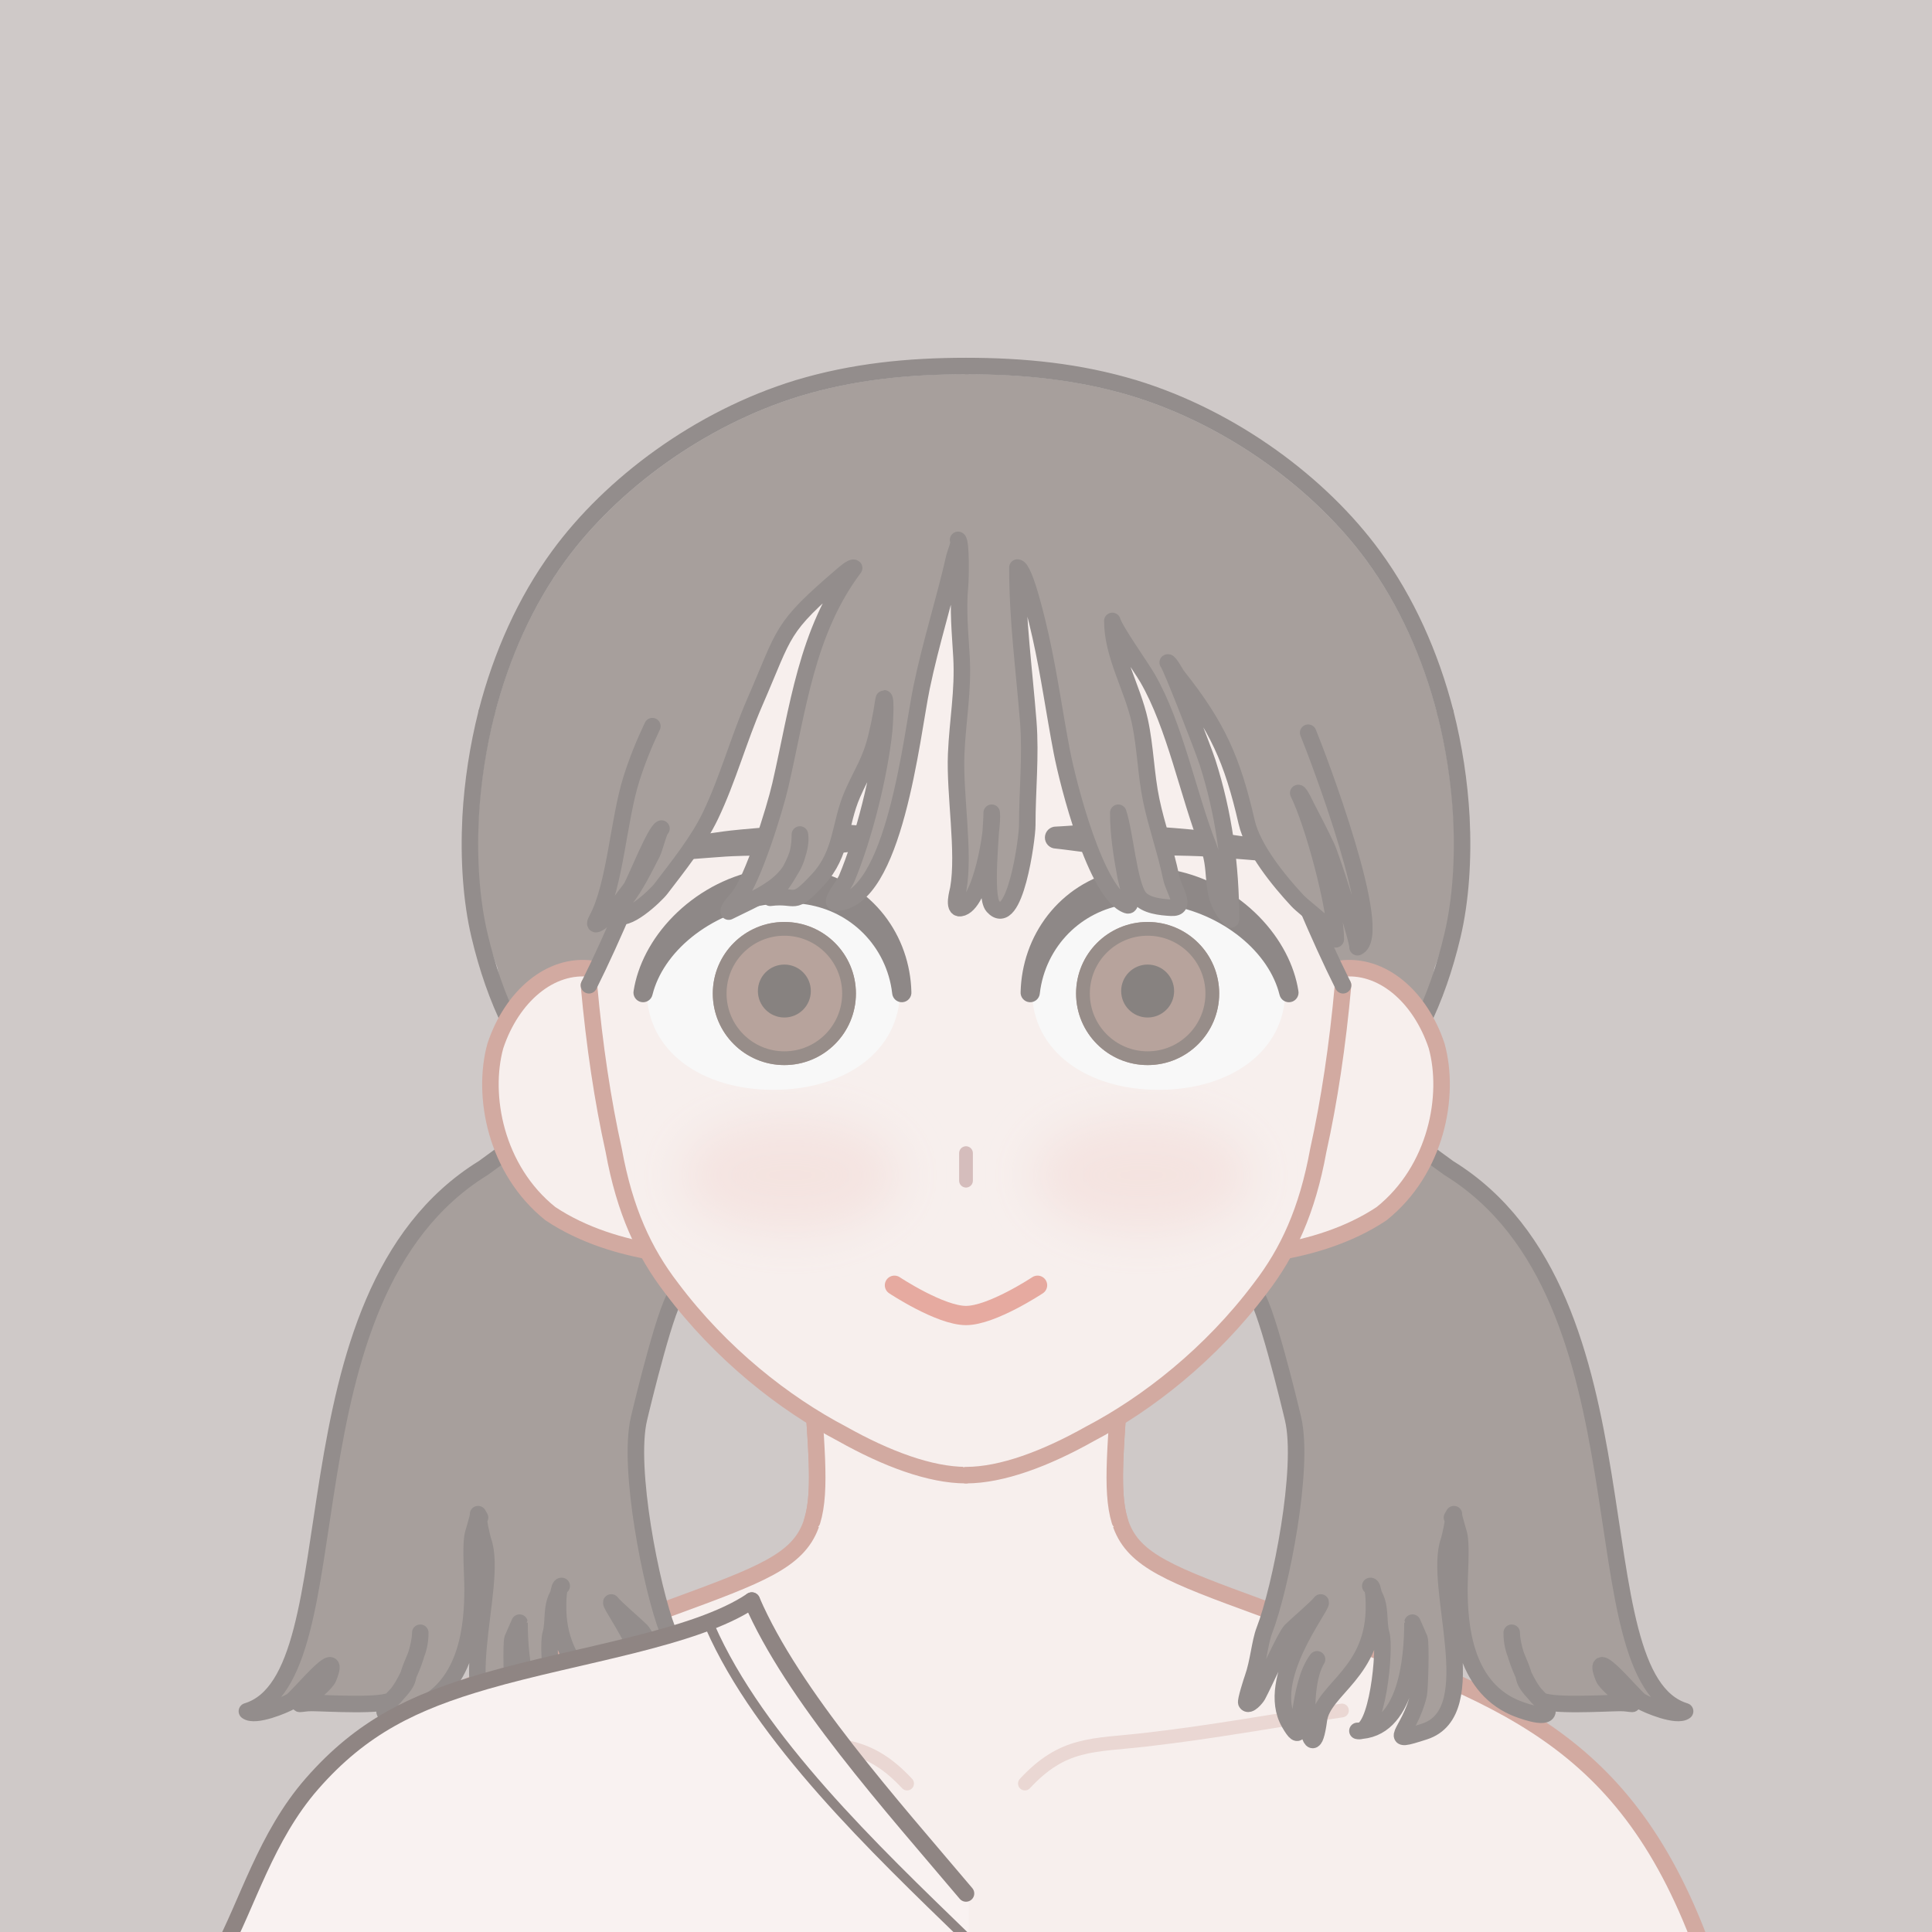
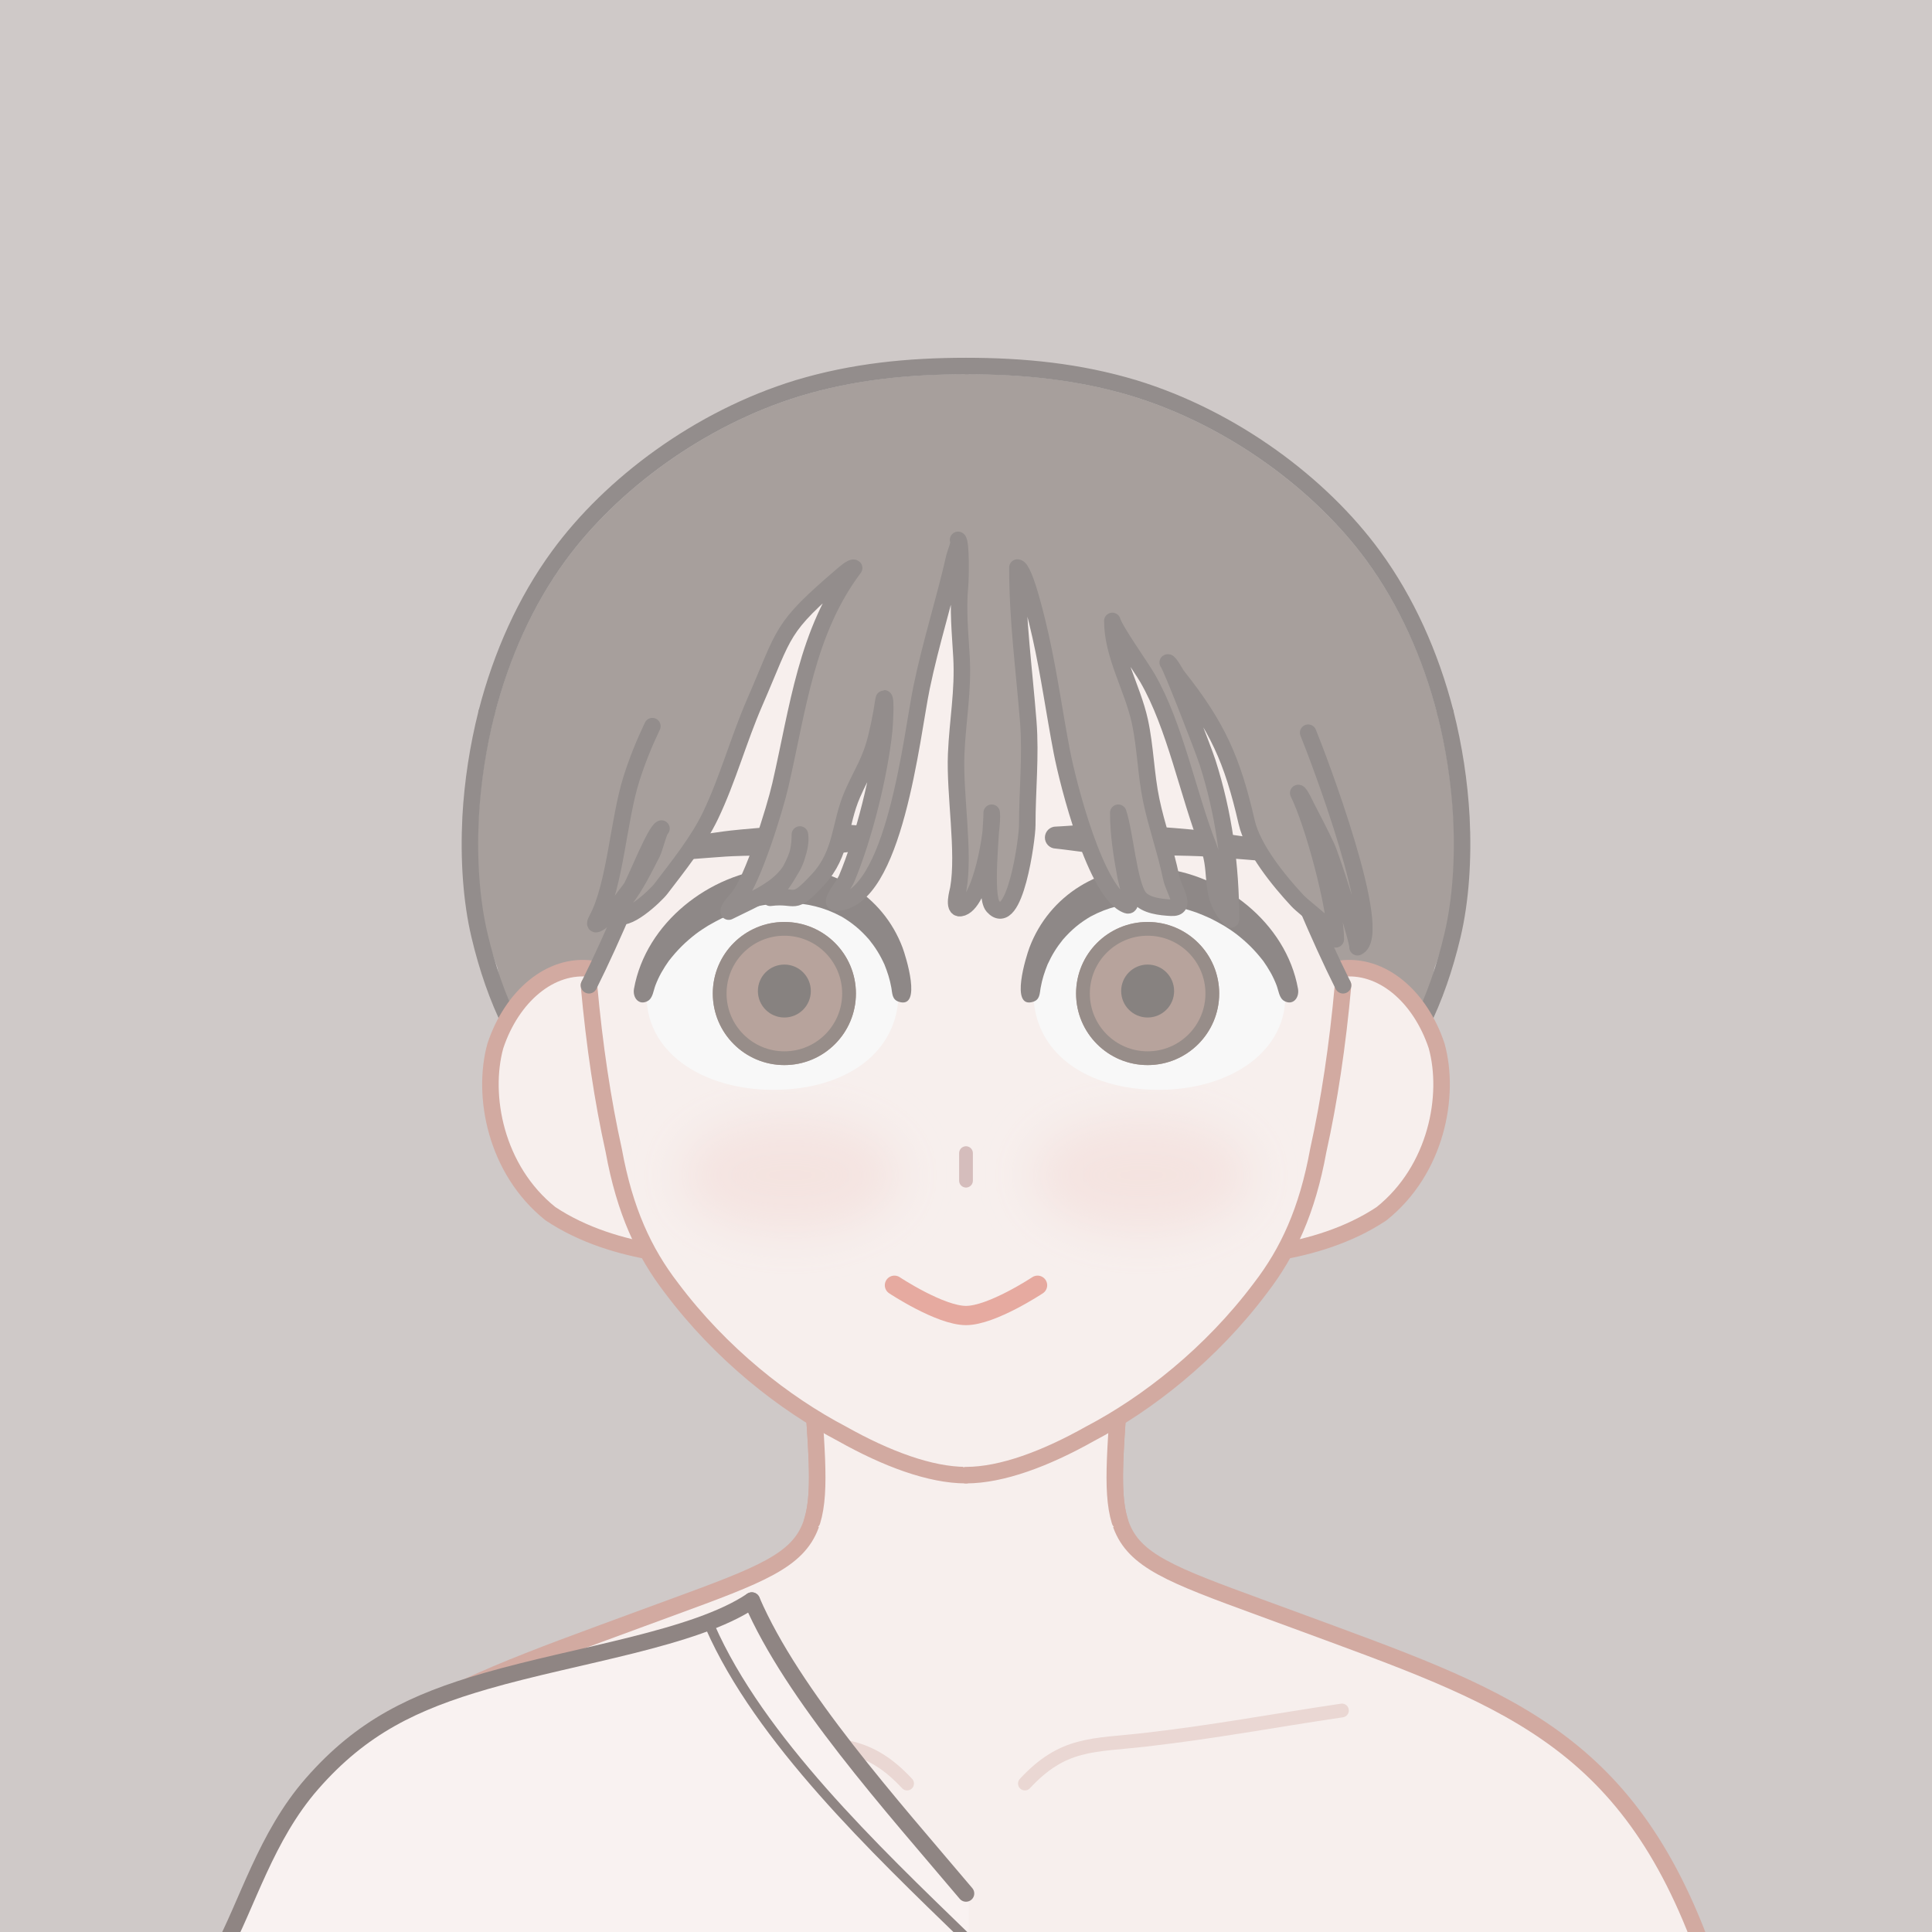
<svg xmlns="http://www.w3.org/2000/svg" width="702" height="702" viewBox="0 0 702 702">
  <g id="_ref">
    <g opacity="0.5">
      <defs>
        <clipPath id="makeup-blush-clip-path-31">
          <path d="M215.154 389.2 L359.154 389.2 L359.154 464.8 L215.154 464.8 Z" />
        </clipPath>
        <filter id="makeup-blush-filter-11" filterUnits="userSpaceOnUse" x="218.154" y="377" width="138" height="100" color-interpolation-filters="sRGB">
          <feGaussianBlur in="SourceGraphic" stdDeviation="9" color-interpolation-filters="linearRGB" />
        </filter>
        <clipPath id="cg-eye1">
-           <path d="M242 360 C242 338 262 326 288 326 C314 326 334 338 334 360 C334 382 314 396 288 396 C262 396 242 382 242 360 Z" fill="#ffffff" />
+           <path d="M242 360 C243.178 339.672 274.345 322.672 291.667 322.167 C315.335 321.476 333.5 338.667 333.5 360.667 C333.5 382.667 314 396 288 396 C262 396 240.727 381.963 242 360 Z" fill="#ffffff" />
        </clipPath>
      </defs>
      <rect width="702" height="702" fill="#ada19f" />
      <g data-layer="body">
        <g>
          <g>
            <path d="M295.671 489.536 C295.86 492.716 296.144 496.116 296.464 499.642 C297.826 514.657 301.926 539.769 294.878 553.441 C290.261 562.398 280.92 569.129 263.403 576.878 C201.389 604.31 121.546 617.454 90.97 686.317 C84.138 701.704 75.573 709.986 91.684 710.505 C172.929 713.121 257.936 710.936 339.784 711.863 C343.856 711.909 347.928 711.955 352 712 L352 490 C333.295 490 314.238 489.776 295.671 489.536 Z" fill="#fdeeea" />
            <path d="M82.239 710.936 C110.769 630.434 156.416 616.431 231.1 588.839 C305.46 561.366 299.091 568.122 294.374 492.286 C294.334 491.649 294.298 491.019 294.267 490.397" fill="none" stroke="#b46352" stroke-width="6" stroke-linecap="round" stroke-linejoin="round" />
            <path d="M214.397 621.514 C239.223 625.184 260.265 629.212 285.965 632.16 C304.952 634.337 315.621 632.997 329.595 648.055" fill="none" stroke="#b46352" stroke-width="5" stroke-linecap="round" opacity="0.35" />
          </g>
        </g>
        <g transform="translate(702 0) scale(-1 1)">
          <g>
            <path d="M295.671 489.536 C295.86 492.716 296.144 496.116 296.464 499.642 C297.826 514.657 301.926 539.769 294.878 553.441 C290.261 562.398 280.92 569.129 263.403 576.878 C201.389 604.31 121.546 617.454 90.97 686.317 C84.138 701.704 75.573 709.986 91.684 710.505 C172.929 713.121 257.936 710.936 339.784 711.863 C343.856 711.909 347.928 711.955 352 712 L352 490 C333.295 490 314.238 489.776 295.671 489.536 Z" fill="#fdeeea" />
            <path d="M82.239 710.936 C110.769 630.434 156.416 616.431 231.1 588.839 C305.46 561.366 299.091 568.122 294.374 492.286 C294.334 491.649 294.298 491.019 294.267 490.397" fill="none" stroke="#b46352" stroke-width="6" stroke-linecap="round" stroke-linejoin="round" />
            <path d="M214.397 621.514 C239.223 625.184 260.265 629.212 285.965 632.16 C304.952 634.337 315.621 632.997 329.595 648.055" fill="none" stroke="#b46352" stroke-width="5" stroke-linecap="round" opacity="0.35" />
          </g>
        </g>
      </g>
      <g data-layer="skinNeck">
        <g>
          <g>
            <path d="M296.464 499.642 C296.144 496.116 295.86 492.716 295.671 489.536 C314.238 489.776 333.295 490 352 490 L352 562.636 L351.354 562.564 L345.706 561.869 C333.876 560.36 321.926 558.6 310.081 557.018 C306.575 556.55 293.84 555.879 295.498 552.147 C301.677 538.233 297.784 514.195 296.464 499.642 Z" fill="#fdeeea" />
            <path d="M295.107 552.726 C298.619 541.358 296.351 524.081 294.374 492.286" fill="none" stroke="#b46352" stroke-width="6" stroke-linecap="round" stroke-linejoin="round" />
          </g>
        </g>
        <g transform="translate(702 0) scale(-1 1)">
          <g>
            <path d="M296.464 499.642 C296.144 496.116 295.86 492.716 295.671 489.536 C314.238 489.776 333.295 490 352 490 L352 562.636 L351.354 562.564 L345.706 561.869 C333.876 560.36 321.926 558.6 310.081 557.018 C306.575 556.55 293.84 555.879 295.498 552.147 C301.677 538.233 297.784 514.195 296.464 499.642 Z" fill="#fdeeea" />
            <path d="M295.107 552.726 C298.619 541.358 296.351 524.081 294.374 492.286" fill="none" stroke="#b46352" stroke-width="6" stroke-linecap="round" stroke-linejoin="round" />
          </g>
        </g>
      </g>
-       <g data-layer="hairMid">
-         <g>
-           <g>
-             <path d="M246.346 470.051 C252.058 457.884 251.33 448.199 243.07 434.669 C238.956 426.719 237.325 420.839 228.711 415.289 C206.623 401.069 195.92 409.499 175.625 424.389 C99.328 471.409 130.552 609.403 89.711 621.793 C92.696 624.063 103.403 619.583 105.822 618.153 C108.255 616.713 124.757 596.133 119.336 609.653 C118.582 611.533 113.631 615.683 111.427 617.133 C106.635 620.283 109.057 618.723 113.403 618.773 C118.927 618.823 139.489 620.153 142.388 617.583 C147.818 612.773 152.711 599.273 152.711 593.263 C152.711 600.773 149.385 603.763 148.149 609.773 C147.304 613.873 139.593 619.023 139.706 621.733 C139.843 625.043 149.803 621.283 151.883 620.363 C170.299 612.233 171.711 589.693 171.711 577.413 C171.711 572.163 170.979 563.063 171.67 558.353 C171.876 556.953 173.9 551.093 173.711 550.173 C173.96 550.589 174.197 551.005 174.421 551.422 L174.11 550.922 C173.439 551.258 175.192 558.829 175.579 559.922 C181.477 576.576 162.297 622.015 184.409 629.153 C199.261 633.947 190.038 630.137 186.546 615.971 C186.03 613.875 185.61 597.159 186.226 595.409 C186.446 594.785 188.796 589.666 188.777 589.589 C188.777 602.195 190.785 628.922 208.777 628.922 C201.455 630.753 198.534 598.933 200.068 593.773 C201.338 589.499 200.169 584.271 202.538 579.84 C203.243 578.52 203.238 576.081 204.11 576.256 C202.849 576.003 202.797 581.895 202.777 582.922 C202.285 607.842 221.252 613.552 222.777 624.922 C225.695 646.676 230.392 614.04 223.444 602.922 C227.157 607.873 228.466 615.721 229.444 621.589 C230.324 626.871 228.975 634.026 233.57 626.033 C242.692 610.164 221.67 584.015 222.11 582.256 C223.525 584.142 230.728 590.225 232.983 592.471 C235.024 594.505 242.514 611.398 245.016 616.038 C245.475 616.889 248.24 620.248 249.146 618.672 C249.502 618.052 247.263 611.007 246.804 609.719 C244.719 603.857 244.271 596.797 242.595 592.453 C236.61 576.947 227.965 533.366 232.163 515.515 C233.177 511.198 242.851 470.916 246.346 470.051 Z" fill="#5d4e48" stroke="#352a27" stroke-width="6" stroke-linecap="round" stroke-linejoin="round" />
-           </g>
-         </g>
-         <g transform="translate(702 0) scale(-1 1)">
-           <g>
-             <path d="M246.346 470.051 C252.058 457.884 251.33 448.199 243.07 434.669 C238.956 426.719 237.325 420.839 228.711 415.289 C206.623 401.069 195.92 409.499 175.625 424.389 C99.328 471.409 130.552 609.403 89.711 621.793 C92.696 624.063 103.403 619.583 105.822 618.153 C108.255 616.713 124.757 596.133 119.336 609.653 C118.582 611.533 113.631 615.683 111.427 617.133 C106.635 620.283 109.057 618.723 113.403 618.773 C118.927 618.823 139.489 620.153 142.388 617.583 C147.818 612.773 152.711 599.273 152.711 593.263 C152.711 600.773 149.385 603.763 148.149 609.773 C147.304 613.873 139.593 619.023 139.706 621.733 C139.843 625.043 149.803 621.283 151.883 620.363 C170.299 612.233 171.711 589.693 171.711 577.413 C171.711 572.163 170.979 563.063 171.67 558.353 C171.876 556.953 173.9 551.093 173.711 550.173 C173.96 550.589 174.197 551.005 174.421 551.422 L174.11 550.922 C173.439 551.258 175.192 558.829 175.579 559.922 C181.477 576.576 162.297 622.015 184.409 629.153 C199.261 633.947 190.038 630.137 186.546 615.971 C186.03 613.875 185.61 597.159 186.226 595.409 C186.446 594.785 188.796 589.666 188.777 589.589 C188.777 602.195 190.785 628.922 208.777 628.922 C201.455 630.753 198.534 598.933 200.068 593.773 C201.338 589.499 200.169 584.271 202.538 579.84 C203.243 578.52 203.238 576.081 204.11 576.256 C202.849 576.003 202.797 581.895 202.777 582.922 C202.285 607.842 221.252 613.552 222.777 624.922 C225.695 646.676 230.392 614.04 223.444 602.922 C227.157 607.873 228.466 615.721 229.444 621.589 C230.324 626.871 228.975 634.026 233.57 626.033 C242.692 610.164 221.67 584.015 222.11 582.256 C223.525 584.142 230.728 590.225 232.983 592.471 C235.024 594.505 242.514 611.398 245.016 616.038 C245.475 616.889 248.24 620.248 249.146 618.672 C249.502 618.052 247.263 611.007 246.804 609.719 C244.719 603.857 244.271 596.797 242.595 592.453 C236.61 576.947 227.965 533.366 232.163 515.515 C233.177 511.198 242.851 470.916 246.346 470.051 Z" fill="#5d4e48" stroke="#352a27" stroke-width="6" stroke-linecap="round" stroke-linejoin="round" />
-           </g>
-         </g>
-       </g>
      <g data-layer="hairBase">
        <g>
          <g>
            <path d="M352 381.448 L352 135.951 L351.016 135.951 C330.344 135.951 310.656 137.919 290.968 143.826 C255.53 154.654 224.03 178.279 205.327 203.873 C186.623 229.467 175.795 262.936 173.826 297.39 C172.842 317.077 174.811 336.765 180.717 351.531 C182.027 358.081 184.209 364.632 187.262 370.602 C187.365 370.682 201.168 393.038 203.562 396.448 C204.832 398.257 211.612 404.019 213.517 405.842 C223.248 415.153 227.833 417.061 239.562 423.948 C253.821 432.321 287.168 441.633 303.192 437.819 C328.028 431.907 350.54 430.17 351.074 398.222 C351.102 396.519 351.452 381.949 352 381.448 Z" fill="#5d4e48" />
          </g>
          <g>
            <path d="M351 133 C330 133 310 135 290 141 C254 152 222 176 203 202 C191 218.4 182.2 238 176.8 259" fill="none" stroke="#352a27" stroke-width="6" stroke-linecap="round" stroke-linejoin="round" />
          </g>
          <g>
            <path d="M176.8 259 C173.7 271.3 171.7 284.1 171 297 C170.247 312.067 171.196 327.134 174.275 340.064 C179.731 362.97 189.199 384.12 205.639 400.625 C218.159 413.194 231.61 422.103 248.042 428.491 C248.47 428.658 248.896 428.816 249.319 428.964 C252.635 430.122 260.334 430.818 262.896 432.282" fill="none" stroke="#352a27" stroke-width="6" stroke-linecap="round" stroke-linejoin="round" />
          </g>
        </g>
        <g transform="translate(702 0) scale(-1 1)">
          <g>
            <path d="M352 381.448 L352 135.951 L351.016 135.951 C330.344 135.951 310.656 137.919 290.968 143.826 C255.53 154.654 224.03 178.279 205.327 203.873 C186.623 229.467 175.795 262.936 173.826 297.39 C172.842 317.077 174.811 336.765 180.717 351.531 C182.027 358.081 184.209 364.632 187.262 370.602 C187.365 370.682 201.168 393.038 203.562 396.448 C204.832 398.257 211.612 404.019 213.517 405.842 C223.248 415.153 227.833 417.061 239.562 423.948 C253.821 432.321 287.168 441.633 303.192 437.819 C328.028 431.907 350.54 430.17 351.074 398.222 C351.102 396.519 351.452 381.949 352 381.448 Z" fill="#5d4e48" />
          </g>
          <g>
            <path d="M351 133 C330 133 310 135 290 141 C254 152 222 176 203 202 C191 218.4 182.2 238 176.8 259" fill="none" stroke="#352a27" stroke-width="6" stroke-linecap="round" stroke-linejoin="round" />
          </g>
          <g>
            <path d="M176.8 259 C173.7 271.3 171.7 284.1 171 297 C170.247 312.067 171.196 327.134 174.275 340.064 C179.731 362.97 189.199 384.12 205.639 400.625 C218.159 413.194 231.61 422.103 248.042 428.491 C248.47 428.658 248.896 428.816 249.319 428.964 C252.635 430.122 260.334 430.818 262.896 432.282" fill="none" stroke="#352a27" stroke-width="6" stroke-linecap="round" stroke-linejoin="round" />
          </g>
        </g>
      </g>
      <g data-layer="ear">
        <g>
          <g>
            <path d="M215 352 C200 350 186 362 180 380 C175 398 180 425 200 441 C212 449 226 453 238 455 L225 380 Z" fill="#fdeeea" />
            <path d="M215 352 C200 350 186 362 180 380 C175 398 180 425 200 441 C212 449 226 453 238 455" fill="none" stroke="#b46352" stroke-width="6" stroke-linecap="round" stroke-linejoin="round" />
          </g>
        </g>
        <g transform="translate(702 0) scale(-1 1)">
          <g>
            <path d="M215 352 C200 350 186 362 180 380 C175 398 180 425 200 441 C212 449 226 453 238 455 L225 380 Z" fill="#fdeeea" />
            <path d="M215 352 C200 350 186 362 180 380 C175 398 180 425 200 441 C212 449 226 453 238 455" fill="none" stroke="#b46352" stroke-width="6" stroke-linecap="round" stroke-linejoin="round" />
          </g>
        </g>
      </g>
      <g data-layer="face">
        <g>
          <g>
            <path d="M352 200 L351 200 C322 200 296 208 278 228 C262 246 250 272 240 298 C232 318 223 340 214 358 C216 380 219 400 223 418 C227 440 234 455 244 468 C262 492 285 510 306 521 C322 530 338 536 351 536 L352 536 Z" fill="#fdeeea" />
            <path d="M214 358 C216 380 219 400 223 418 C227 440 234 455 244 468 C262 492 285 510 306 521 C322 530 338 536 351 536" fill="none" stroke="#b46352" stroke-width="6" stroke-linecap="round" stroke-linejoin="round" />
          </g>
        </g>
        <g transform="translate(702 0) scale(-1 1)">
          <g>
            <path d="M352 200 L351 200 C322 200 296 208 278 228 C262 246 250 272 240 298 C232 318 223 340 214 358 C216 380 219 400 223 418 C227 440 234 455 244 468 C262 492 285 510 306 521 C322 530 338 536 351 536 L352 536 Z" fill="#fdeeea" />
            <path d="M214 358 C216 380 219 400 223 418 C227 440 234 455 244 468 C262 492 285 510 306 521 C322 530 338 536 351 536" fill="none" stroke="#b46352" stroke-width="6" stroke-linecap="round" stroke-linejoin="round" />
          </g>
        </g>
      </g>
      <g data-layer="makeup">
        <g>
          <g>
            <g clip-path="url(#makeup-blush-clip-path-31)">
              <g filter="url(#makeup-blush-filter-11)">
                <ellipse cx="287.154" cy="427" rx="40" ry="21" fill="#f3bfb8" opacity="0.5" />
              </g>
            </g>
          </g>
        </g>
        <g transform="translate(702 0) scale(-1 1)">
          <g>
            <g clip-path="url(#makeup-blush-clip-path-31)">
              <g filter="url(#makeup-blush-filter-11)">
                <ellipse cx="287.154" cy="427" rx="40" ry="21" fill="#f3bfb8" opacity="0.5" />
              </g>
            </g>
          </g>
        </g>
      </g>
      <g data-layer="mouth">
        <g>
          <path d="M351 419 L351 429" fill="none" stroke="#b98a88" stroke-width="5" stroke-linecap="round" />
        </g>
        <g>
          <path d="M325 467 C325 467 341.59 478 351 478 C360.41 478 377 467 377 467" fill="none" stroke="#dc6450" stroke-width="7" stroke-linecap="round" stroke-linejoin="round" />
        </g>
      </g>
      <g data-layer="eye">
        <g transform="translate(285 361) scale(1) translate(-292 -361)">
-           <path d="M242 360 C242 338 262 326 288 326 C314 326 334 338 334 360 C334 382 314 396 288 396 C262 396 242 382 242 360 Z" fill="#ffffff" />
+           <path d="M242 360 C243.178 339.672 274.345 322.672 291.667 322.167 C315.335 321.476 333.5 338.667 333.5 360.667 C333.5 382.667 314 396 288 396 C262 396 240.727 381.963 242 360 Z" fill="#ffffff" />
          <g clip-path="url(#cg-eye1)">
            <g transform="translate(292 361) scale(0.26)">
              <g transform="translate(-110 -110) scale(1)">
                <g>
                  <circle cx="110" cy="110" r="100" fill="#7e5647" />
                  <circle cx="110" cy="106.526" r="37" fill="#1e1410" />
                </g>
              </g>
            </g>
            <circle cx="292" cy="361" r="23.5" fill="none" stroke="#3e2a22" stroke-width="5" />
          </g>
          <g>
-             <polygon points="237.252,359.897 237.551,358.24 237.883,356.76 237.941,356.513 238.406,354.792 238.803,353.526 238.951,353.061 239.578,351.317 239.962,350.368 240.28,349.584 241.058,347.862 241.344,347.294 241.925,346.127 242.867,344.408 242.928,344.314 243.885,342.708 244.617,341.579 244.985,341.016 246.164,339.343 246.569,338.814 247.417,337.698 248.568,336.29 248.745,336.08 250.15,334.489 250.84,333.764 251.624,332.938 253.169,331.426 253.251,331.357 254.778,329.959 255.664,329.208 256.451,328.542 258.188,327.176 258.338,327.071 259.976,325.871 260.978,325.193 261.816,324.627 263.713,323.445 263.884,323.351 265.648,322.334 266.723,321.768 267.619,321.299 269.636,320.333 269.832,320.251 271.687,319.443 272.839,318.994 273.747,318.642 275.844,317.917 276.12,317.835 277.977,317.271 279.259,316.935 280.089,316.72 282.225,316.252 282.674,316.172 284.386,315.867 285.904,315.658 286.538,315.572 288.676,315.367 289.401,315.327 290.829,315.25 292.642,315.226 293.004,315.221 295.029,315.28 296.147,315.36 297.018,315.423 298.974,315.649 299.642,315.754 300.899,315.956 302.839,316.351 303.092,316.412 304.736,316.824 306.239,317.271 306.592,317.373 308.418,318.001 309.548,318.446 310.23,318.713 311.993,319.495 312.749,319.869 313.708,320.347 315.391,321.276 315.82,321.534 317.035,322.277 318.624,323.341 318.745,323.424 320.158,324.467 321.316,325.4 321.654,325.667 323.091,326.923 323.903,327.696 324.47,328.235 325.79,329.602 326.297,330.172 327.055,331.028 328.256,332.499 328.49,332.806 329.392,334.018 330.352,335.425 330.465,335.582 331.471,337.186 332.122,338.33 332.409,338.828 333.281,340.508 333.67,341.338 334.08,342.214 334.808,343.949 334.992,344.434 335.468,345.715 336.057,347.505 336.088,347.599 336.571,349.304 336.901,350.668 337.014,351.126 337.388,352.973 337.543,353.928 337.688,354.817 337.915,356.668 337.962,357.21 338.072,358.537 338.153,360.357 338.146,361.044 338.006,361.715 337.737,362.346 337.35,362.913 336.861,363.394 336.286,363.769 335.65,364.026 334.976,364.153 334.29,364.146 333.618,364.006 332.987,363.737 332.42,363.35 331.94,362.861 331.564,362.286 331.308,361.65 331.18,360.976 330.952,359.311 330.741,358.141 330.667,357.75 330.321,356.221 330.125,355.498 329.911,354.712 329.435,353.212 329.326,352.918 328.903,351.751 328.295,350.262 328.289,350.247 332.186,348.915 328.346,350.404 327.667,348.922 327.122,347.855 326.963,347.551 326.209,346.222 325.793,345.553 325.404,344.931 324.546,343.673 324.313,343.364 323.644,342.461 322.641,341.211 326.581,338.437 322.758,341.37 322.695,341.298 321.707,340.166 320.806,339.215 320.678,339.088 319.611,338.057 318.914,337.435 318.503,337.07 317.368,336.138 316.918,335.8 316.202,335.257 315.002,334.422 314.826,334.316 313.769,333.636 312.455,332.862 312.429,332.847 315.575,328.126 312.628,332.973 311.255,332.235 310.187,331.716 309.949,331.605 308.63,331.03 307.86,330.729 307.304,330.513 305.949,330.043 305.483,329.903 304.56,329.62 303.179,329.254 303.067,329.233 301.785,328.941 300.369,328.674 300.36,328.676 298.901,328.459 297.886,328.344 297.468,328.298 296.013,328.186 295.393,328.162 294.522,328.124 292.996,328.113 292.886,328.117 291.308,328.156 290.115,328.224 289.625,328.251 287.955,328.397 287.555,328.445 286.26,328.598 284.767,328.824 284.542,328.856 282.84,329.164 282.225,329.296 281.147,329.526 279.48,329.94 279.412,329.953 277.697,330.432 276.975,330.658 276,330.962 274.294,331.56 274.289,331.557 272.589,332.208 271.847,332.519 270.917,332.909 269.253,333.675 269.166,333.715 266.483,328.557 269.341,333.62 267.607,334.487 266.89,334.872 265.995,335.352 264.409,336.278 264.333,336.322 261.3,331.723 264.49,336.215 262.858,337.24 262.157,337.711 261.347,338.255 259.821,339.363 259.808,339.373 256.523,335.37 259.946,339.255 258.454,340.418 257.716,341.032 257.083,341.559 255.762,342.739 255.685,342.806 254.501,343.949 253.647,344.833 253.301,345.188 252.159,346.459 251.834,346.845 251.082,347.752 250.048,349.104 250.03,349.127 246.472,346.733 250.12,348.988 249.134,350.389 248.514,351.347 248.254,351.743 247.457,353.088 247.132,353.691 246.724,354.451 246.056,355.833 245.922,356.135 245.462,357.208 244.942,358.578 244.909,358.668 244.488,359.962 244.081,361.436 243.865,362.087 243.527,362.684 243.078,363.203 242.537,363.625 241.924,363.933 241.262,364.116 240.578,364.166 239.897,364.081 239.246,363.865 238.649,363.527 238.13,363.078 237.708,362.537 237.4,361.924 237.218,361.262 237.168,360.578" fill="#2b201d" />
+             <path d="M328.289 350.247 L328.346 350.404 C326.72 346.855 325.084 344.255 322.641 341.211 L322.758 341.37 C319.598 337.758 316.589 335.249 312.429 332.847 L312.628 332.973 C300.334 326.364 287.171 327.046 274.294 331.56 L274.289 331.557 C272.521 332.234 270.886 332.924 269.166 333.715 L269.341 333.62 C267.606 334.487 266.011 335.351 264.333 336.322 L264.49 336.215 C262.896 337.216 261.303 338.226 259.808 339.373 L259.946 339.255 C255.932 342.384 253.172 345.112 250.03 349.127 L250.12 348.988 C248.035 351.95 246.428 354.662 245.138 358.063 C244.417 359.962 244.212 362.663 242.378 363.705 C239.23 365.493 236.768 362.578 237.37 359.245 C241.705 335.218 264.857 317.36 288.406 315.393 C309.011 313.672 327.776 325.333 334.927 344.263 C336.104 347.378 342.185 366.695 333.618 364.006 C331.101 363.216 331.256 360.996 330.878 358.899 C330.309 355.745 329.477 353.208 328.289 350.247 Z" fill="#2b201d" />
          </g>
        </g>
        <g transform="translate(702 0) scale(-1 1)">
          <g transform="translate(285 361) scale(1) translate(-292 -361)">
-             <path d="M242 360 C242 338 262 326 288 326 C314 326 334 338 334 360 C334 382 314 396 288 396 C262 396 242 382 242 360 Z" fill="#ffffff" />
+             <path d="M242 360 C243.178 339.672 274.345 322.672 291.667 322.167 C315.335 321.476 333.5 338.667 333.5 360.667 C333.5 382.667 314 396 288 396 C262 396 240.727 381.963 242 360 Z" fill="#ffffff" />
            <g clip-path="url(#cg-eye1)">
              <g transform="translate(292 361) scale(0.26)">
                <g transform="translate(-110 -110) scale(1)">
                  <g>
                    <circle cx="110" cy="110" r="100" fill="#7e5647" />
                    <circle cx="110" cy="106.526" r="37" fill="#1e1410" />
                  </g>
                </g>
              </g>
              <circle cx="292" cy="361" r="23.5" fill="none" stroke="#3e2a22" stroke-width="5" />
            </g>
            <g>
-               <polygon points="237.252,359.897 237.551,358.24 237.883,356.76 237.941,356.513 238.406,354.792 238.803,353.526 238.951,353.061 239.578,351.317 239.962,350.368 240.28,349.584 241.058,347.862 241.344,347.294 241.925,346.127 242.867,344.408 242.928,344.314 243.885,342.708 244.617,341.579 244.985,341.016 246.164,339.343 246.569,338.814 247.417,337.698 248.568,336.29 248.745,336.08 250.15,334.489 250.84,333.764 251.624,332.938 253.169,331.426 253.251,331.357 254.778,329.959 255.664,329.208 256.451,328.542 258.188,327.176 258.338,327.071 259.976,325.871 260.978,325.193 261.816,324.627 263.713,323.445 263.884,323.351 265.648,322.334 266.723,321.768 267.619,321.299 269.636,320.333 269.832,320.251 271.687,319.443 272.839,318.994 273.747,318.642 275.844,317.917 276.12,317.835 277.977,317.271 279.259,316.935 280.089,316.72 282.225,316.252 282.674,316.172 284.386,315.867 285.904,315.658 286.538,315.572 288.676,315.367 289.401,315.327 290.829,315.25 292.642,315.226 293.004,315.221 295.029,315.28 296.147,315.36 297.018,315.423 298.974,315.649 299.642,315.754 300.899,315.956 302.839,316.351 303.092,316.412 304.736,316.824 306.239,317.271 306.592,317.373 308.418,318.001 309.548,318.446 310.23,318.713 311.993,319.495 312.749,319.869 313.708,320.347 315.391,321.276 315.82,321.534 317.035,322.277 318.624,323.341 318.745,323.424 320.158,324.467 321.316,325.4 321.654,325.667 323.091,326.923 323.903,327.696 324.47,328.235 325.79,329.602 326.297,330.172 327.055,331.028 328.256,332.499 328.49,332.806 329.392,334.018 330.352,335.425 330.465,335.582 331.471,337.186 332.122,338.33 332.409,338.828 333.281,340.508 333.67,341.338 334.08,342.214 334.808,343.949 334.992,344.434 335.468,345.715 336.057,347.505 336.088,347.599 336.571,349.304 336.901,350.668 337.014,351.126 337.388,352.973 337.543,353.928 337.688,354.817 337.915,356.668 337.962,357.21 338.072,358.537 338.153,360.357 338.146,361.044 338.006,361.715 337.737,362.346 337.35,362.913 336.861,363.394 336.286,363.769 335.65,364.026 334.976,364.153 334.29,364.146 333.618,364.006 332.987,363.737 332.42,363.35 331.94,362.861 331.564,362.286 331.308,361.65 331.18,360.976 330.952,359.311 330.741,358.141 330.667,357.75 330.321,356.221 330.125,355.498 329.911,354.712 329.435,353.212 329.326,352.918 328.903,351.751 328.295,350.262 328.289,350.247 332.186,348.915 328.346,350.404 327.667,348.922 327.122,347.855 326.963,347.551 326.209,346.222 325.793,345.553 325.404,344.931 324.546,343.673 324.313,343.364 323.644,342.461 322.641,341.211 326.581,338.437 322.758,341.37 322.695,341.298 321.707,340.166 320.806,339.215 320.678,339.088 319.611,338.057 318.914,337.435 318.503,337.07 317.368,336.138 316.918,335.8 316.202,335.257 315.002,334.422 314.826,334.316 313.769,333.636 312.455,332.862 312.429,332.847 315.575,328.126 312.628,332.973 311.255,332.235 310.187,331.716 309.949,331.605 308.63,331.03 307.86,330.729 307.304,330.513 305.949,330.043 305.483,329.903 304.56,329.62 303.179,329.254 303.067,329.233 301.785,328.941 300.369,328.674 300.36,328.676 298.901,328.459 297.886,328.344 297.468,328.298 296.013,328.186 295.393,328.162 294.522,328.124 292.996,328.113 292.886,328.117 291.308,328.156 290.115,328.224 289.625,328.251 287.955,328.397 287.555,328.445 286.26,328.598 284.767,328.824 284.542,328.856 282.84,329.164 282.225,329.296 281.147,329.526 279.48,329.94 279.412,329.953 277.697,330.432 276.975,330.658 276,330.962 274.294,331.56 274.289,331.557 272.589,332.208 271.847,332.519 270.917,332.909 269.253,333.675 269.166,333.715 266.483,328.557 269.341,333.62 267.607,334.487 266.89,334.872 265.995,335.352 264.409,336.278 264.333,336.322 261.3,331.723 264.49,336.215 262.858,337.24 262.157,337.711 261.347,338.255 259.821,339.363 259.808,339.373 256.523,335.37 259.946,339.255 258.454,340.418 257.716,341.032 257.083,341.559 255.762,342.739 255.685,342.806 254.501,343.949 253.647,344.833 253.301,345.188 252.159,346.459 251.834,346.845 251.082,347.752 250.048,349.104 250.03,349.127 246.472,346.733 250.12,348.988 249.134,350.389 248.514,351.347 248.254,351.743 247.457,353.088 247.132,353.691 246.724,354.451 246.056,355.833 245.922,356.135 245.462,357.208 244.942,358.578 244.909,358.668 244.488,359.962 244.081,361.436 243.865,362.087 243.527,362.684 243.078,363.203 242.537,363.625 241.924,363.933 241.262,364.116 240.578,364.166 239.897,364.081 239.246,363.865 238.649,363.527 238.13,363.078 237.708,362.537 237.4,361.924 237.218,361.262 237.168,360.578" fill="#2b201d" />
+               <path d="M328.289 350.247 L328.346 350.404 C326.72 346.855 325.084 344.255 322.641 341.211 L322.758 341.37 C319.598 337.758 316.589 335.249 312.429 332.847 L312.628 332.973 C300.334 326.364 287.171 327.046 274.294 331.56 L274.289 331.557 C272.521 332.234 270.886 332.924 269.166 333.715 L269.341 333.62 C267.606 334.487 266.011 335.351 264.333 336.322 L264.49 336.215 C262.896 337.216 261.303 338.226 259.808 339.373 L259.946 339.255 C255.932 342.384 253.172 345.112 250.03 349.127 L250.12 348.988 C248.035 351.95 246.428 354.662 245.138 358.063 C244.417 359.962 244.212 362.663 242.378 363.705 C239.23 365.493 236.768 362.578 237.37 359.245 C241.705 335.218 264.857 317.36 288.406 315.393 C309.011 313.672 327.776 325.333 334.927 344.263 C336.104 347.378 342.185 366.695 333.618 364.006 C331.101 363.216 331.256 360.996 330.878 358.899 C330.309 355.745 329.477 353.208 328.289 350.247 Z" fill="#2b201d" />
            </g>
          </g>
        </g>
      </g>
      <g data-layer="hairLine">
        <g>
          <g>
            <path d="M351 200 C322 200 296 208 278 228 C262 246 250 272 240 298 C232 318 223 340 214 358" fill="none" stroke="#352a27" stroke-width="6" stroke-linecap="round" stroke-linejoin="round" />
          </g>
        </g>
        <g transform="translate(702 0) scale(-1 1)">
          <g>
            <path d="M351 200 C322 200 296 208 278 228 C262 246 250 272 240 298 C232 318 223 340 214 358" fill="none" stroke="#352a27" stroke-width="6" stroke-linecap="round" stroke-linejoin="round" />
          </g>
        </g>
      </g>
      <g data-layer="brow">
        <g>
          <g transform="translate(-7 0)">
            <g>
              <g>
                <path d="M251.563 304.691 L255.184 304.191 L258.804 303.682 L262.422 303.165 L264.202 302.909 L266.052 302.647 L269.671 302.131 L269.885 302.102 L272.476 301.783 L273.478 301.681 L276.448 301.377 L277.18 301.313 L280.822 300.993 L282.158 300.878 L284.513 300.7 L288.158 300.433 L290.032 300.3 L291.841 300.188 L295.489 299.974 L299.137 299.777 L300.11 299.728 L302.817 299.614 L306.468 299.48 L307.714 299.451 L308.96 299.444 L310.208 299.458 L311.456 299.489 L312.704 299.536 L312.854 299.541 L313.976 299.599 L315.225 299.674 L316.474 299.757 L317.723 299.845 L318.973 299.935 L320.222 300.025 L321.471 300.113 L322.72 300.195 L323.969 300.27 L325.218 300.335 L326 300.389 L326.757 300.595 L327.459 300.945 L328.079 301.424 L328.594 302.016 L328.983 302.696 L329.232 303.44 L329.332 304.218 L329.277 305 L329.072 305.757 L328.722 306.459 L328.242 307.079 L327.651 307.594 L326.97 307.983 L326.227 308.232 L325.449 308.332 L324.206 308.469 L322.964 308.615 L321.721 308.77 L320.479 308.93 L319.237 309.092 L317.995 309.254 L316.753 309.414 L315.511 309.568 L314.268 309.715 L313.174 309.837 L313.048 309.852 L311.806 309.982 L310.563 310.096 L309.319 310.193 L308.075 310.27 L306.83 310.324 L303.178 310.433 L300.499 310.499 L299.554 310.524 L295.901 310.61 L292.247 310.679 L290.471 310.706 L288.629 310.744 L284.975 310.81 L282.661 310.845 L281.367 310.876 L277.713 310.959 L277.043 310.972 L274.124 311.073 L273.212 311.102 L270.782 311.231 L270.649 311.24 L267.003 311.504 L265.15 311.639 L263.368 311.774 L259.724 312.055 L256.08 312.344 L252.437 312.643 L251.653 312.652 L250.882 312.507 L250.154 312.215 L249.497 311.787 L248.937 311.239 L248.494 310.592 L248.186 309.871 L248.024 309.103 L248.015 308.319 L248.159 307.549 L248.451 306.821 L248.88 306.164 L249.428 305.603 L250.075 305.16 L250.796 304.852 Z" fill="#352a27" />
              </g>
            </g>
          </g>
        </g>
        <g transform="translate(702 0) scale(-1 1)">
          <g transform="translate(-7 0)">
            <g>
              <g>
                <path d="M251.563 304.691 L255.184 304.191 L258.804 303.682 L262.422 303.165 L264.202 302.909 L266.052 302.647 L269.671 302.131 L269.885 302.102 L272.476 301.783 L273.478 301.681 L276.448 301.377 L277.18 301.313 L280.822 300.993 L282.158 300.878 L284.513 300.7 L288.158 300.433 L290.032 300.3 L291.841 300.188 L295.489 299.974 L299.137 299.777 L300.11 299.728 L302.817 299.614 L306.468 299.48 L307.714 299.451 L308.96 299.444 L310.208 299.458 L311.456 299.489 L312.704 299.536 L312.854 299.541 L313.976 299.599 L315.225 299.674 L316.474 299.757 L317.723 299.845 L318.973 299.935 L320.222 300.025 L321.471 300.113 L322.72 300.195 L323.969 300.27 L325.218 300.335 L326 300.389 L326.757 300.595 L327.459 300.945 L328.079 301.424 L328.594 302.016 L328.983 302.696 L329.232 303.44 L329.332 304.218 L329.277 305 L329.072 305.757 L328.722 306.459 L328.242 307.079 L327.651 307.594 L326.97 307.983 L326.227 308.232 L325.449 308.332 L324.206 308.469 L322.964 308.615 L321.721 308.77 L320.479 308.93 L319.237 309.092 L317.995 309.254 L316.753 309.414 L315.511 309.568 L314.268 309.715 L313.174 309.837 L313.048 309.852 L311.806 309.982 L310.563 310.096 L309.319 310.193 L308.075 310.27 L306.83 310.324 L303.178 310.433 L300.499 310.499 L299.554 310.524 L295.901 310.61 L292.247 310.679 L290.471 310.706 L288.629 310.744 L284.975 310.81 L282.661 310.845 L281.367 310.876 L277.713 310.959 L277.043 310.972 L274.124 311.073 L273.212 311.102 L270.782 311.231 L270.649 311.24 L267.003 311.504 L265.15 311.639 L263.368 311.774 L259.724 312.055 L256.08 312.344 L252.437 312.643 L251.653 312.652 L250.882 312.507 L250.154 312.215 L249.497 311.787 L248.937 311.239 L248.494 310.592 L248.186 309.871 L248.024 309.103 L248.015 308.319 L248.159 307.549 L248.451 306.821 L248.88 306.164 L249.428 305.603 L250.075 305.16 L250.796 304.852 Z" fill="#352a27" />
              </g>
            </g>
          </g>
        </g>
      </g>
      <g data-layer="hairFront">
        <g>
          <path d="M305.733 186.817 C294.238 185.54 240.866 243.136 241.784 255.077 C240.674 255.077 237.645 262.575 237.04 263.852 C234.006 270.261 231.637 276.089 229.473 282.854 C224.722 297.701 223.528 321.784 216.907 333.952 C213.407 340.387 226.108 328.123 227.076 326.931 C230.866 322.261 234.236 315.291 237.026 309.901 C237.795 308.414 239.601 301.249 240.347 301.062 C238.166 301.789 231.236 319.065 229.51 322.228 C228.435 324.198 222.587 330.215 224.114 332.172 C227.041 335.923 238.104 325.612 240.196 322.868 C246.435 314.684 253.72 305.622 258.158 296.348 C264.504 283.087 268.361 268.689 274.232 255.207 C285.615 229.07 283.667 227.563 306.559 207.951 C307.048 207.532 310.213 204.734 310.855 205.376 C293.499 228.518 289.976 257.37 283.538 285.296 C281.488 294.185 273.607 319.587 268.207 326.141 C267.544 326.945 264.43 330.199 264.777 331.241 C277.93 324.664 290.644 320.536 290.644 303.218 C291.831 310.342 284.732 321.345 279.866 326.211 C289.86 324.962 287.816 329.767 297.21 319.63 C306.148 309.986 304.963 299.465 309.748 288.529 C313.292 280.43 316.178 276.925 318.446 267.693 C319.185 264.684 319.812 261.647 320.355 258.597 C320.424 258.212 321.049 253.73 321.241 253.739 C322.041 253.778 321.459 263.522 321.267 265.378 C319.582 281.592 313.948 304.242 307.629 319.276 C306.566 321.805 301.179 328.09 303.757 328.022 C325.032 327.462 331.26 267.224 334.852 249.846 C338.256 233.382 343.222 218.146 346.833 202.12 C347.04 201.199 348.955 196.711 348.126 196.158 C349.332 196.882 349.042 210.643 348.838 212.748 C347.986 221.541 348.873 229.957 349.364 238.732 C350.059 251.146 347.934 261.835 347.429 273.987 C346.822 288.613 350.548 309.592 348.214 322.887 C348.019 323.996 346.115 330.372 348.956 329.987 C356.523 328.961 360.983 301.091 360.341 295.314 C360.341 301.626 357.532 325.715 360.781 329.339 C368.735 338.212 373.266 304.663 373.26 299.881 C373.244 287.329 374.612 274.748 373.625 262.205 C372.119 243.085 369.682 225.736 369.682 206.217 C372.447 206.217 377.315 227.653 378.113 231.217 C381.227 245.136 383.138 259.223 385.834 273.211 C388.027 284.591 398.193 324.903 409.55 328.915 C412.213 329.855 409.257 319.897 409.014 318.59 C407.58 310.88 406.327 303.174 406.327 295.314 C408.779 302.672 410.148 320.777 413.814 325.876 C416.14 329.11 421.92 329.642 425.582 329.831 C431.62 330.142 426.496 323.463 425.524 318.748 C423.574 309.293 420.279 300.128 418.333 290.862 C416.338 281.36 416.222 271.498 414.15 262.002 C411.517 249.936 404.171 238.046 404.171 225.617 C405.173 229.13 414.446 242.077 416.925 246.355 C427.031 263.799 431.618 288.458 439.142 307.65 C442.904 317.245 438.783 325.616 447.282 334.115 C447.282 314.589 444.715 295.595 438.753 276.97 C437.283 272.379 425.183 241.242 424.29 240.706 C424.807 240.319 427.309 244.95 427.741 245.494 C442.366 263.88 447.776 276.073 452.977 298.72 C455.206 308.428 464.679 320.01 471.403 327.241 C474.338 330.396 485.364 338.029 485.364 341.3 C485.364 329.474 477.065 298.835 471.712 288.129 C472.243 287.864 474.524 292.787 474.638 293.005 C477.16 297.83 479.675 302.689 481.992 307.615 C484.148 312.198 493.676 342.547 493.268 344.174 C503.573 339.594 488.121 298.181 484.828 290.231 C478.386 274.676 474.483 257.911 467.253 242.781 C465.382 238.865 451.556 218.197 449.438 218.432 C447.864 219.831 447.717 219.032 447.38 217.507 C446.158 211.982 429.112 200.262 424.29 195.439 L425.008 195.439" fill="#5d4e48" />
          <path d="M237.04 263.852 C234.006 270.261 231.637 276.089 229.473 282.854 C224.722 297.701 223.528 321.784 216.907 333.952 C213.407 340.387 226.108 328.123 227.076 326.931 C230.866 322.261 234.236 315.291 237.026 309.901 C237.795 308.414 239.601 301.249 240.347 301.062 C238.166 301.789 231.236 319.065 229.51 322.228 C228.435 324.198 222.587 330.215 224.114 332.172 C227.041 335.923 238.104 325.612 240.196 322.868 C246.435 314.684 253.72 305.622 258.158 296.348 C264.504 283.087 268.361 268.689 274.232 255.207 C285.615 229.07 283.167 228.563 306.059 208.951 C306.548 208.532 309.713 205.734 310.355 206.376 C292.999 229.518 289.976 257.37 283.538 285.296 C281.488 294.185 273.607 319.587 268.207 326.141 C267.544 326.945 264.43 330.199 264.777 331.241 C277.93 324.664 290.644 320.536 290.644 303.218 C291.831 310.342 284.732 321.345 279.866 326.211 C289.86 324.962 287.816 329.767 297.21 319.63 C306.148 309.986 304.963 299.465 309.748 288.529 C313.292 280.43 316.178 276.925 318.446 267.693 C319.185 264.684 319.812 261.647 320.355 258.597 C320.424 258.212 321.049 253.73 321.241 253.739 C322.041 253.778 321.459 263.522 321.267 265.378 C319.582 281.592 313.948 304.242 307.629 319.276 C306.566 321.805 301.179 328.09 303.757 328.022 C325.032 327.462 331.26 267.224 334.852 249.846 C338.256 233.382 343.222 218.146 346.833 202.12 C347.04 201.199 348.955 196.711 348.126 196.158 C349.332 196.882 349.042 210.643 348.838 212.748 C347.986 221.541 348.873 229.957 349.364 238.732 C350.059 251.146 347.934 261.835 347.429 273.987 C346.822 288.613 350.548 309.592 348.214 322.887 C348.019 323.996 346.115 330.372 348.956 329.987 C356.523 328.961 360.983 301.091 360.341 295.314 C360.341 301.626 357.532 325.715 360.781 329.339 C368.735 338.212 373.266 304.663 373.26 299.881 C373.244 287.329 374.612 274.748 373.625 262.205 C372.119 243.085 369.682 225.736 369.682 206.217 C372.447 206.217 377.315 227.653 378.113 231.217 C381.227 245.136 383.138 259.223 385.834 273.211 C388.027 284.591 398.193 324.903 409.55 328.915 C412.213 329.855 409.257 319.897 409.014 318.59 C407.58 310.88 406.327 303.174 406.327 295.314 C408.779 302.672 410.148 320.777 413.814 325.876 C416.14 329.11 421.92 329.642 425.582 329.831 C431.62 330.142 426.496 323.463 425.524 318.748 C423.574 309.293 420.279 300.128 418.333 290.862 C416.338 281.36 416.222 271.498 414.15 262.002 C411.517 249.936 404.171 238.046 404.171 225.617 C405.173 229.13 414.446 242.077 416.925 246.355 C427.031 263.799 431.618 288.458 439.142 307.65 C442.904 317.245 438.783 325.616 447.282 334.115 C447.282 314.589 444.715 295.595 438.753 276.97 C437.283 272.379 425.183 241.242 424.29 240.706 C424.807 240.319 427.309 244.95 427.741 245.494 C442.366 263.88 447.776 276.073 452.977 298.72 C455.206 308.428 464.679 320.01 471.403 327.241 C474.338 330.396 485.364 338.029 485.364 341.3 C485.364 329.474 477.065 298.835 471.712 288.129 C472.243 287.864 474.524 292.787 474.638 293.005 C477.16 297.83 479.675 302.689 481.992 307.615 C484.148 312.198 493.676 342.547 493.268 344.174 C503.573 339.594 478.621 274.181 475.328 266.231" fill="none" stroke="#352a27" stroke-width="6" stroke-linecap="round" stroke-linejoin="round" />
        </g>
      </g>
    </g>
  </g>
  <g id="half">
    <path d="M273.168 581.575 C252.656 595.455 209.733 601.215 176.588 610.801 C150.416 618.37 131.428 627.449 113.323 648.166 C96.554 667.356 89.948 691.718 80.177 709.772 L76 712 L352 712 L352 688 C324 656 288 616 273.168 581.575 Z" fill="#f9f2f1" />
    <path d="M273.168 581.575 C252.656 595.455 209.733 601.215 176.588 610.801 C150.416 618.37 131.428 627.449 113.323 648.166 C96.554 667.356 89.948 691.718 80.177 709.772" fill="none" stroke="#8f8583" stroke-width="6" stroke-linecap="round" stroke-linejoin="round" />
    <path d="M273.168 581.575 C288 616 324 656 351 688" fill="none" stroke="#8f8583" stroke-width="6" stroke-linecap="round" stroke-linejoin="round" />
    <path d="M258 591 C276 632 318 672 351 704" fill="none" stroke="#8f8583" stroke-width="3.5" stroke-linecap="round" stroke-linejoin="round" />
  </g>
</svg>
